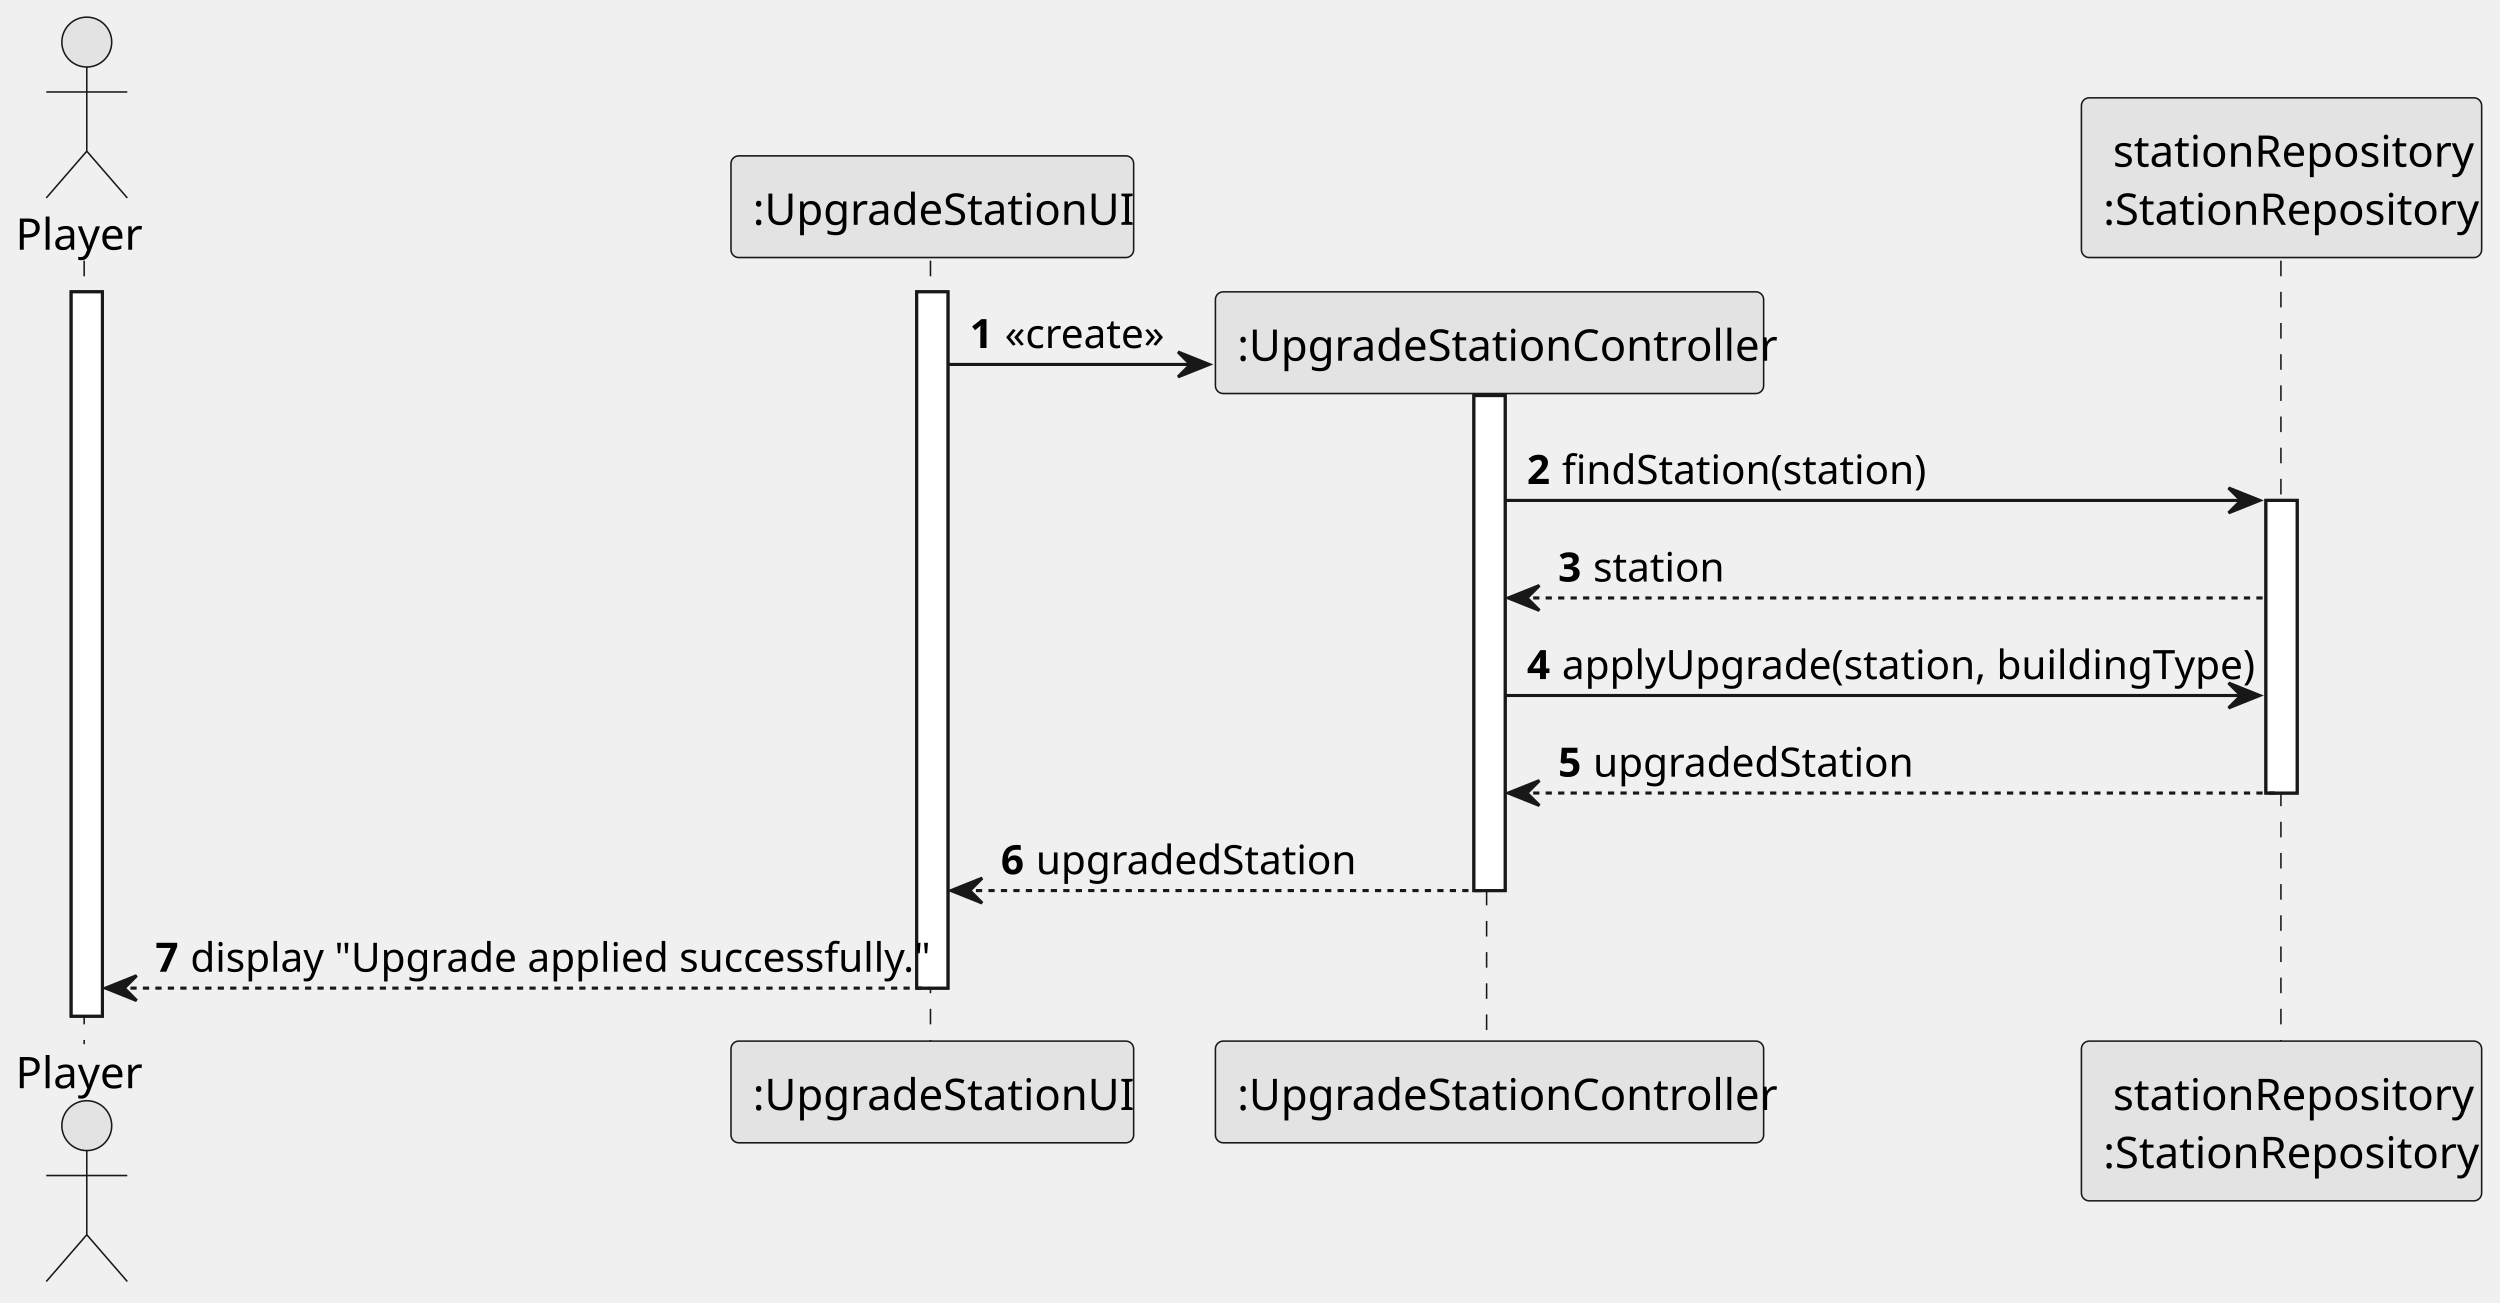
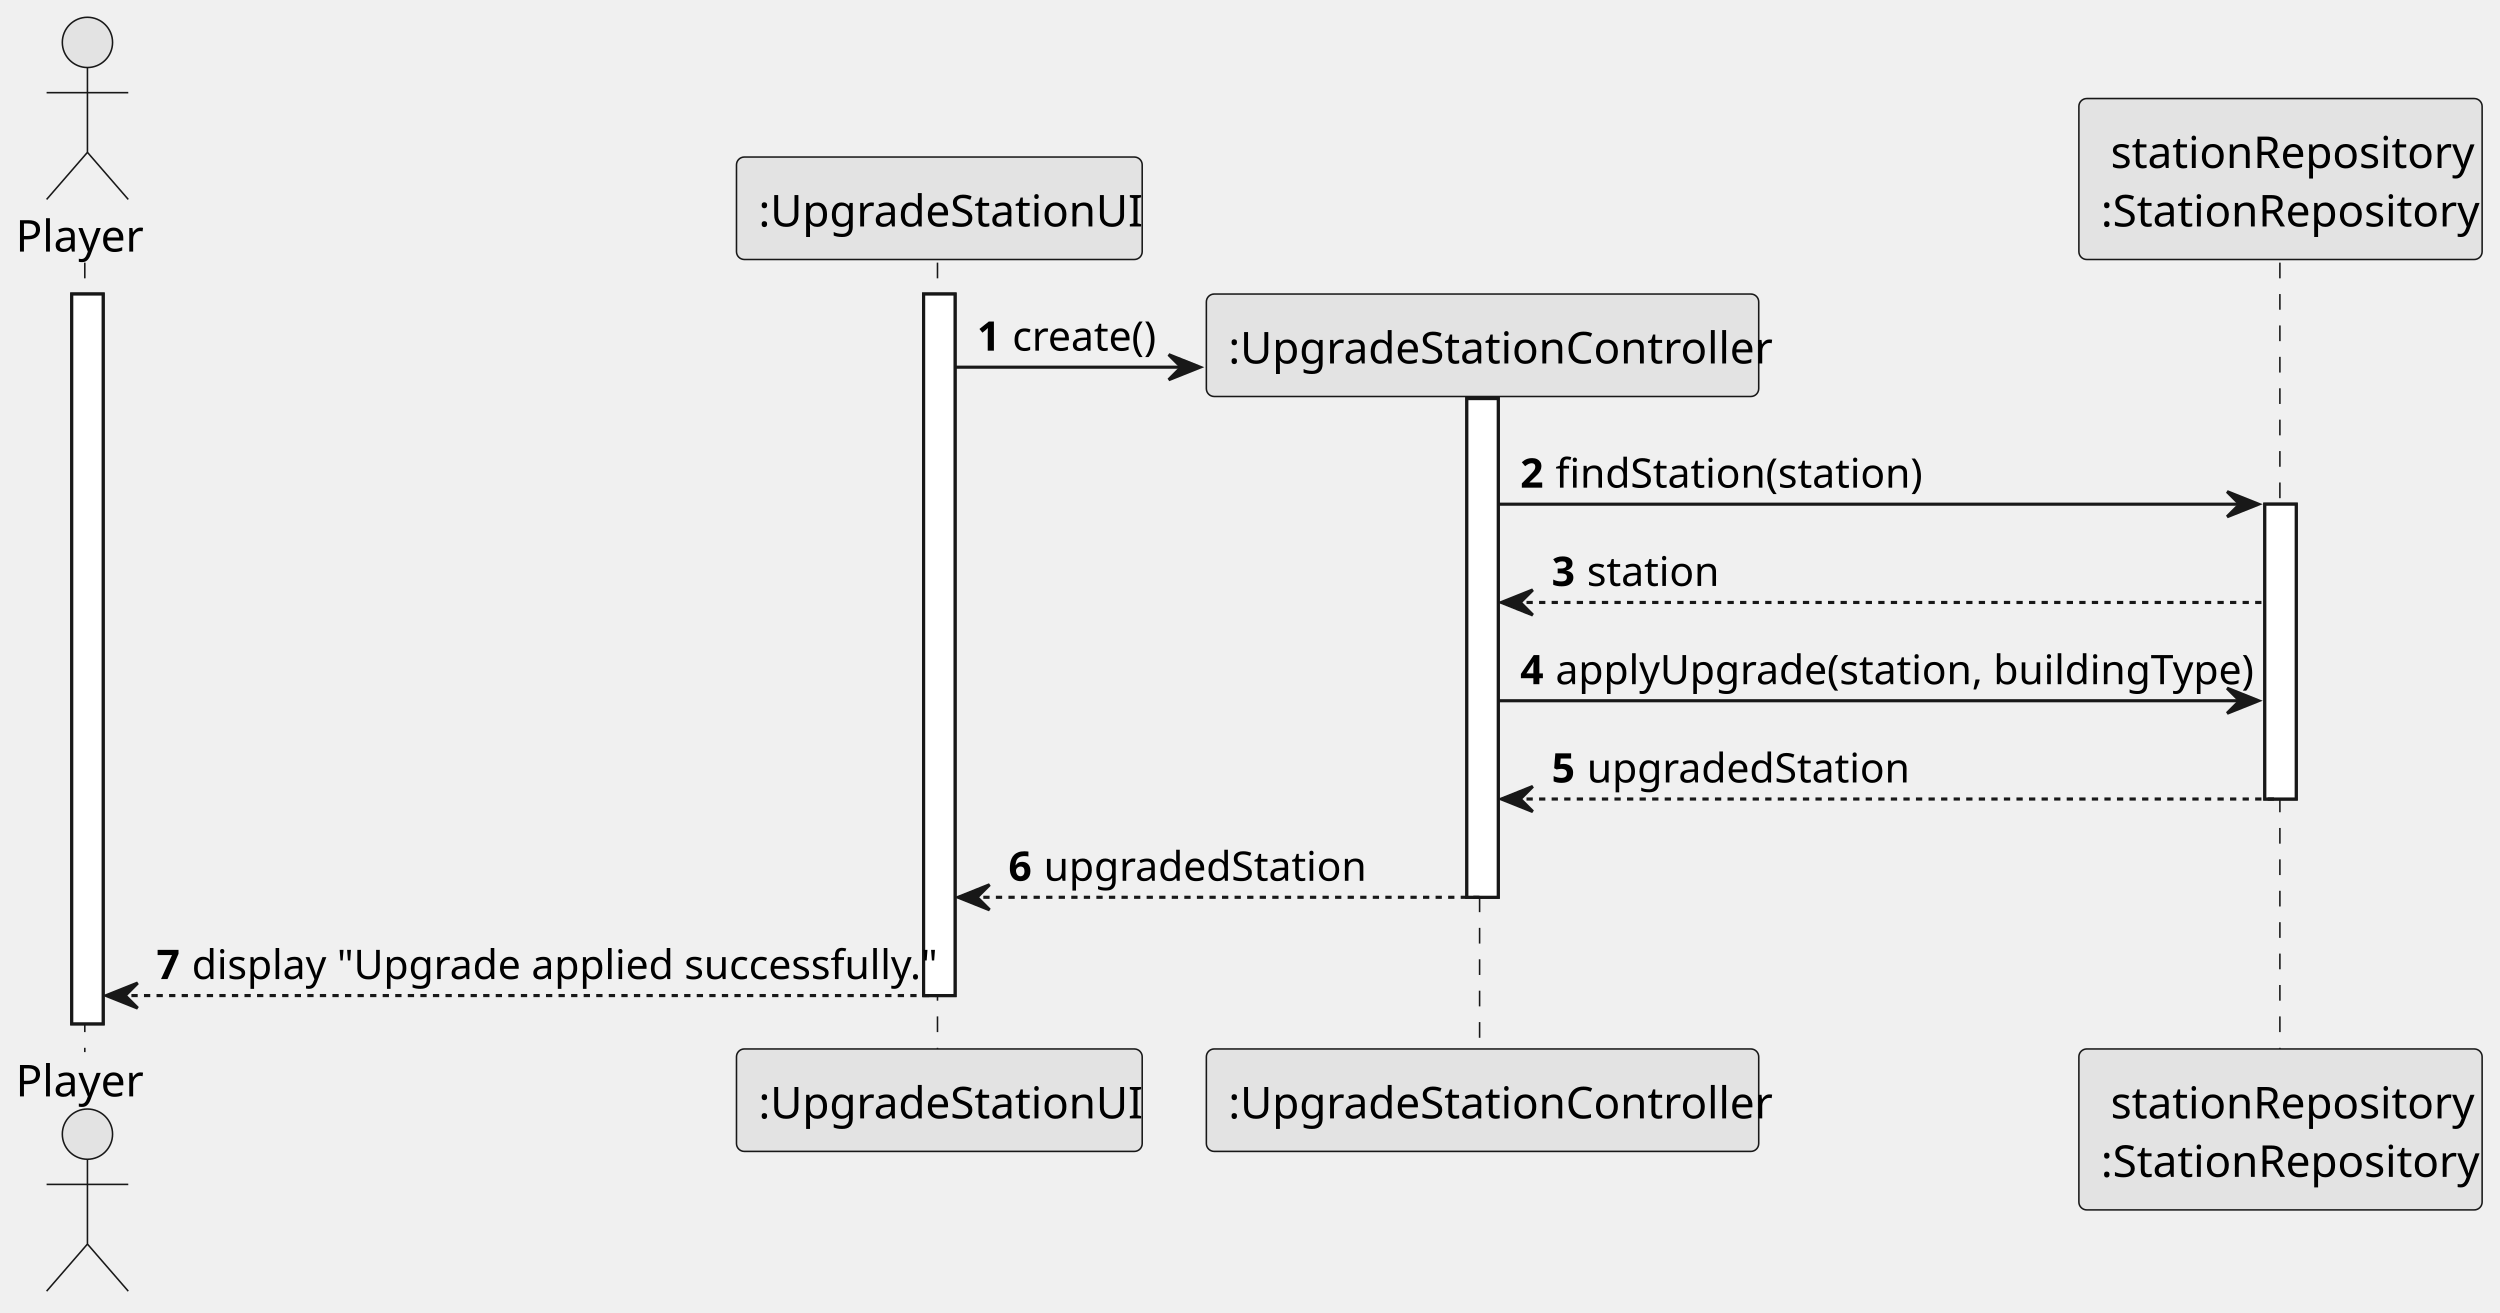
- <svg xmlns="http://www.w3.org/2000/svg" contentStyleType="text/css" height="418px" preserveAspectRatio="none" style="width:802px;height:418px;background:#FFFFFF;" version="1.1" viewBox="0 0 802 418" width="802px" zoomAndPan="magnify">
+ <svg xmlns="http://www.w3.org/2000/svg" contentStyleType="text/css" height="418px" preserveAspectRatio="none" style="width:796px;height:418px;background:#FFFFFF;" version="1.1" viewBox="0 0 796 418" width="796px" zoomAndPan="magnify">
  <defs />
  <g>
    <rect fill="#FFFFFF" height="232.367" style="stroke:#181818;stroke-width:1.0;" width="10" x="22.841" y="93.621" />
    <rect fill="#FFFFFF" height="223.367" style="stroke:#181818;stroke-width:1.0;" width="10" x="294.086" y="93.621" />
-     <rect fill="#FFFFFF" height="158.785" style="stroke:#181818;stroke-width:1.0;" width="10" x="472.841" y="126.912" />
-     <rect fill="#FFFFFF" height="93.873" style="stroke:#181818;stroke-width:1.0;" width="10" x="726.915" y="160.533" />
+     <rect fill="#FFFFFF" height="158.785" style="stroke:#181818;stroke-width:1.0;" width="10" x="467.039" y="126.912" />
+     <rect fill="#FFFFFF" height="93.873" style="stroke:#181818;stroke-width:1.0;" width="10" x="721.113" y="160.533" />
    <line style="stroke:#181818;stroke-width:0.5;stroke-dasharray:5.0,5.0;" x1="27" x2="27" y1="83.621" y2="334.988" />
    <line style="stroke:#181818;stroke-width:0.5;stroke-dasharray:5.0,5.0;" x1="298.497" x2="298.497" y1="83.621" y2="334.988" />
-     <line style="stroke:#181818;stroke-width:0.5;stroke-dasharray:5.0,5.0;" x1="476.907" x2="476.907" y1="125.432" y2="334.988" />
-     <line style="stroke:#181818;stroke-width:0.5;stroke-dasharray:5.0,5.0;" x1="731.719" x2="731.719" y1="83.621" y2="334.988" />
+     <line style="stroke:#181818;stroke-width:0.5;stroke-dasharray:5.0,5.0;" x1="471.105" x2="471.105" y1="125.432" y2="334.988" />
+     <line style="stroke:#181818;stroke-width:0.5;stroke-dasharray:5.0,5.0;" x1="725.917" x2="725.917" y1="83.621" y2="334.988" />
    <text fill="#000000" font-family="sans-serif" font-size="14" lengthAdjust="spacing" textLength="39.683" x="5" y="80.107">Player</text>
    <ellipse cx="27.841" cy="13.5" fill="#E3E3E3" rx="8" ry="8" style="stroke:#181818;stroke-width:0.5;" />
    <path d="M27.841,21.5 L27.841,48.5 M14.841,29.5 L40.841,29.5 M27.841,48.5 L14.841,63.5 M27.841,48.5 L40.841,63.5 " fill="none" style="stroke:#181818;stroke-width:0.5;" />
    <text fill="#000000" font-family="sans-serif" font-size="14" lengthAdjust="spacing" textLength="39.683" x="5" y="349.096">Player</text>
    <ellipse cx="27.841" cy="361.109" fill="#E3E3E3" rx="8" ry="8" style="stroke:#181818;stroke-width:0.5;" />
    <path d="M27.841,369.109 L27.841,396.109 M14.841,377.109 L40.841,377.109 M27.841,396.109 L14.841,411.109 M27.841,396.109 L40.841,411.109 " fill="none" style="stroke:#181818;stroke-width:0.5;" />
    <rect fill="#E3E3E3" height="32.621" rx="2.5" ry="2.5" style="stroke:#181818;stroke-width:0.5;" width="129.179" x="234.497" y="50" />
    <text fill="#000000" font-family="sans-serif" font-size="14" lengthAdjust="spacing" textLength="115.179" x="241.497" y="72.107">:UpgradeStationUI</text>
    <rect fill="#E3E3E3" height="32.621" rx="2.5" ry="2.5" style="stroke:#181818;stroke-width:0.5;" width="129.179" x="234.497" y="333.988" />
    <text fill="#000000" font-family="sans-serif" font-size="14" lengthAdjust="spacing" textLength="115.179" x="241.497" y="356.096">:UpgradeStationUI</text>
-     <rect fill="#E3E3E3" height="32.621" rx="2.5" ry="2.5" style="stroke:#181818;stroke-width:0.5;" width="175.868" x="389.907" y="333.988" />
-     <text fill="#000000" font-family="sans-serif" font-size="14" lengthAdjust="spacing" textLength="161.868" x="396.907" y="356.096">:UpgradeStationController</text>
-     <rect fill="#E3E3E3" height="51.242" rx="2.5" ry="2.5" style="stroke:#181818;stroke-width:0.5;" width="128.393" x="667.719" y="31.379" />
-     <text fill="#000000" font-family="sans-serif" font-size="14" lengthAdjust="spacing" textLength="108.165" x="677.832" y="53.486">stationRepository</text>
-     <text fill="#000000" font-family="sans-serif" font-size="14" lengthAdjust="spacing" textLength="114.393" x="674.719" y="72.107">:StationRepository</text>
-     <rect fill="#E3E3E3" height="51.242" rx="2.5" ry="2.5" style="stroke:#181818;stroke-width:0.5;" width="128.393" x="667.719" y="333.988" />
-     <text fill="#000000" font-family="sans-serif" font-size="14" lengthAdjust="spacing" textLength="108.165" x="677.832" y="356.096">stationRepository</text>
-     <text fill="#000000" font-family="sans-serif" font-size="14" lengthAdjust="spacing" textLength="114.393" x="674.719" y="374.717">:StationRepository</text>
+     <rect fill="#E3E3E3" height="32.621" rx="2.5" ry="2.5" style="stroke:#181818;stroke-width:0.5;" width="175.868" x="384.105" y="333.988" />
+     <text fill="#000000" font-family="sans-serif" font-size="14" lengthAdjust="spacing" textLength="161.868" x="391.105" y="356.096">:UpgradeStationController</text>
+     <rect fill="#E3E3E3" height="51.242" rx="2.5" ry="2.5" style="stroke:#181818;stroke-width:0.5;" width="128.393" x="661.917" y="31.379" />
+     <text fill="#000000" font-family="sans-serif" font-size="14" lengthAdjust="spacing" textLength="108.165" x="672.031" y="53.486">stationRepository</text>
+     <text fill="#000000" font-family="sans-serif" font-size="14" lengthAdjust="spacing" textLength="114.393" x="668.917" y="72.107">:StationRepository</text>
+     <rect fill="#E3E3E3" height="51.242" rx="2.5" ry="2.5" style="stroke:#181818;stroke-width:0.5;" width="128.393" x="661.917" y="333.988" />
+     <text fill="#000000" font-family="sans-serif" font-size="14" lengthAdjust="spacing" textLength="108.165" x="672.031" y="356.096">stationRepository</text>
+     <text fill="#000000" font-family="sans-serif" font-size="14" lengthAdjust="spacing" textLength="114.393" x="668.917" y="374.717">:StationRepository</text>
    <rect fill="#FFFFFF" height="232.367" style="stroke:#181818;stroke-width:1.0;" width="10" x="22.841" y="93.621" />
    <rect fill="#FFFFFF" height="223.367" style="stroke:#181818;stroke-width:1.0;" width="10" x="294.086" y="93.621" />
-     <rect fill="#FFFFFF" height="158.785" style="stroke:#181818;stroke-width:1.0;" width="10" x="472.841" y="126.912" />
-     <rect fill="#FFFFFF" height="93.873" style="stroke:#181818;stroke-width:1.0;" width="10" x="726.915" y="160.533" />
-     <polygon fill="#181818" points="377.907,112.912,387.907,116.912,377.907,120.912,381.907,116.912" style="stroke:#181818;stroke-width:1.0;" />
-     <line style="stroke:#181818;stroke-width:1.0;" x1="304.086" x2="383.907" y1="116.912" y2="116.912" />
+     <rect fill="#FFFFFF" height="158.785" style="stroke:#181818;stroke-width:1.0;" width="10" x="467.039" y="126.912" />
+     <rect fill="#FFFFFF" height="93.873" style="stroke:#181818;stroke-width:1.0;" width="10" x="721.113" y="160.533" />
+     <polygon fill="#181818" points="372.105,112.912,382.105,116.912,372.105,120.912,376.105,116.912" style="stroke:#181818;stroke-width:1.0;" />
+     <line style="stroke:#181818;stroke-width:1.0;" x1="304.086" x2="378.105" y1="116.912" y2="116.912" />
    <text fill="#000000" font-family="sans-serif" font-size="13" font-weight="bold" lengthAdjust="spacing" textLength="7.23" x="311.086" y="111.649">1</text>
-     <text fill="#000000" font-family="sans-serif" font-size="13" lengthAdjust="spacing" textLength="50.591" x="322.316" y="111.649">«create»</text>
-     <rect fill="#E3E3E3" height="32.621" rx="2.5" ry="2.5" style="stroke:#181818;stroke-width:0.5;" width="175.868" x="389.907" y="93.621" />
-     <text fill="#000000" font-family="sans-serif" font-size="14" lengthAdjust="spacing" textLength="161.868" x="396.907" y="115.728">:UpgradeStationController</text>
-     <polygon fill="#181818" points="714.915,156.533,724.915,160.533,714.915,164.533,718.915,160.533" style="stroke:#181818;stroke-width:1.0;" />
-     <line style="stroke:#181818;stroke-width:1.0;" x1="482.841" x2="720.915" y1="160.533" y2="160.533" />
-     <text fill="#000000" font-family="sans-serif" font-size="13" font-weight="bold" lengthAdjust="spacing" textLength="7.23" x="489.841" y="155.27">2</text>
-     <text fill="#000000" font-family="sans-serif" font-size="13" lengthAdjust="spacing" textLength="108.393" x="501.071" y="155.27">findStation(station)</text>
-     <polygon fill="#181818" points="493.841,187.824,483.841,191.824,493.841,195.824,489.841,191.824" style="stroke:#181818;stroke-width:1.0;" />
-     <line style="stroke:#181818;stroke-width:1.0;stroke-dasharray:2.0,2.0;" x1="487.841" x2="725.915" y1="191.824" y2="191.824" />
-     <text fill="#000000" font-family="sans-serif" font-size="13" font-weight="bold" lengthAdjust="spacing" textLength="7.23" x="499.841" y="186.561">3</text>
-     <text fill="#000000" font-family="sans-serif" font-size="13" lengthAdjust="spacing" textLength="38.302" x="511.071" y="186.561">station</text>
-     <polygon fill="#181818" points="714.915,219.115,724.915,223.115,714.915,227.115,718.915,223.115" style="stroke:#181818;stroke-width:1.0;" />
-     <line style="stroke:#181818;stroke-width:1.0;" x1="482.841" x2="720.915" y1="223.115" y2="223.115" />
-     <text fill="#000000" font-family="sans-serif" font-size="13" font-weight="bold" lengthAdjust="spacing" textLength="7.23" x="489.841" y="217.852">4</text>
-     <text fill="#000000" font-family="sans-serif" font-size="13" lengthAdjust="spacing" textLength="208.844" x="501.071" y="217.852">applyUpgrade(station, buildingType)</text>
-     <polygon fill="#181818" points="493.841,250.406,483.841,254.406,493.841,258.406,489.841,254.406" style="stroke:#181818;stroke-width:1.0;" />
-     <line style="stroke:#181818;stroke-width:1.0;stroke-dasharray:2.0,2.0;" x1="487.841" x2="730.915" y1="254.406" y2="254.406" />
-     <text fill="#000000" font-family="sans-serif" font-size="13" font-weight="bold" lengthAdjust="spacing" textLength="7.23" x="499.841" y="249.144">5</text>
-     <text fill="#000000" font-family="sans-serif" font-size="13" lengthAdjust="spacing" textLength="95.412" x="511.071" y="249.144">upgradedStation</text>
+     <text fill="#000000" font-family="sans-serif" font-size="13" lengthAdjust="spacing" textLength="44.789" x="322.316" y="111.649">create()</text>
+     <rect fill="#E3E3E3" height="32.621" rx="2.5" ry="2.5" style="stroke:#181818;stroke-width:0.5;" width="175.868" x="384.105" y="93.621" />
+     <text fill="#000000" font-family="sans-serif" font-size="14" lengthAdjust="spacing" textLength="161.868" x="391.105" y="115.728">:UpgradeStationController</text>
+     <polygon fill="#181818" points="709.113,156.533,719.113,160.533,709.113,164.533,713.113,160.533" style="stroke:#181818;stroke-width:1.0;" />
+     <line style="stroke:#181818;stroke-width:1.0;" x1="477.039" x2="715.113" y1="160.533" y2="160.533" />
+     <text fill="#000000" font-family="sans-serif" font-size="13" font-weight="bold" lengthAdjust="spacing" textLength="7.23" x="484.039" y="155.27">2</text>
+     <text fill="#000000" font-family="sans-serif" font-size="13" lengthAdjust="spacing" textLength="108.393" x="495.269" y="155.27">findStation(station)</text>
+     <polygon fill="#181818" points="488.039,187.824,478.039,191.824,488.039,195.824,484.039,191.824" style="stroke:#181818;stroke-width:1.0;" />
+     <line style="stroke:#181818;stroke-width:1.0;stroke-dasharray:2.0,2.0;" x1="482.039" x2="720.113" y1="191.824" y2="191.824" />
+     <text fill="#000000" font-family="sans-serif" font-size="13" font-weight="bold" lengthAdjust="spacing" textLength="7.23" x="494.039" y="186.561">3</text>
+     <text fill="#000000" font-family="sans-serif" font-size="13" lengthAdjust="spacing" textLength="38.302" x="505.269" y="186.561">station</text>
+     <polygon fill="#181818" points="709.113,219.115,719.113,223.115,709.113,227.115,713.113,223.115" style="stroke:#181818;stroke-width:1.0;" />
+     <line style="stroke:#181818;stroke-width:1.0;" x1="477.039" x2="715.113" y1="223.115" y2="223.115" />
+     <text fill="#000000" font-family="sans-serif" font-size="13" font-weight="bold" lengthAdjust="spacing" textLength="7.23" x="484.039" y="217.852">4</text>
+     <text fill="#000000" font-family="sans-serif" font-size="13" lengthAdjust="spacing" textLength="208.844" x="495.269" y="217.852">applyUpgrade(station, buildingType)</text>
+     <polygon fill="#181818" points="488.039,250.406,478.039,254.406,488.039,258.406,484.039,254.406" style="stroke:#181818;stroke-width:1.0;" />
+     <line style="stroke:#181818;stroke-width:1.0;stroke-dasharray:2.0,2.0;" x1="482.039" x2="725.113" y1="254.406" y2="254.406" />
+     <text fill="#000000" font-family="sans-serif" font-size="13" font-weight="bold" lengthAdjust="spacing" textLength="7.23" x="494.039" y="249.144">5</text>
+     <text fill="#000000" font-family="sans-serif" font-size="13" lengthAdjust="spacing" textLength="95.412" x="505.269" y="249.144">upgradedStation</text>
    <polygon fill="#181818" points="315.086,281.697,305.086,285.697,315.086,289.697,311.086,285.697" style="stroke:#181818;stroke-width:1.0;" />
-     <line style="stroke:#181818;stroke-width:1.0;stroke-dasharray:2.0,2.0;" x1="309.086" x2="476.841" y1="285.697" y2="285.697" />
+     <line style="stroke:#181818;stroke-width:1.0;stroke-dasharray:2.0,2.0;" x1="309.086" x2="471.039" y1="285.697" y2="285.697" />
    <text fill="#000000" font-family="sans-serif" font-size="13" font-weight="bold" lengthAdjust="spacing" textLength="7.23" x="321.086" y="280.435">6</text>
    <text fill="#000000" font-family="sans-serif" font-size="13" lengthAdjust="spacing" textLength="95.412" x="332.316" y="280.435">upgradedStation</text>
    <polygon fill="#181818" points="43.841,312.988,33.841,316.988,43.841,320.988,39.841,316.988" style="stroke:#181818;stroke-width:1.0;" />
    <line style="stroke:#181818;stroke-width:1.0;stroke-dasharray:2.0,2.0;" x1="37.841" x2="298.086" y1="316.988" y2="316.988" />
    <text fill="#000000" font-family="sans-serif" font-size="13" font-weight="bold" lengthAdjust="spacing" textLength="7.23" x="49.841" y="311.726">7</text>
    <text fill="#000000" font-family="sans-serif" font-size="13" lengthAdjust="spacing" textLength="226.015" x="61.071" y="311.726">display "Upgrade applied successfully."</text>
  </g>
</svg>
